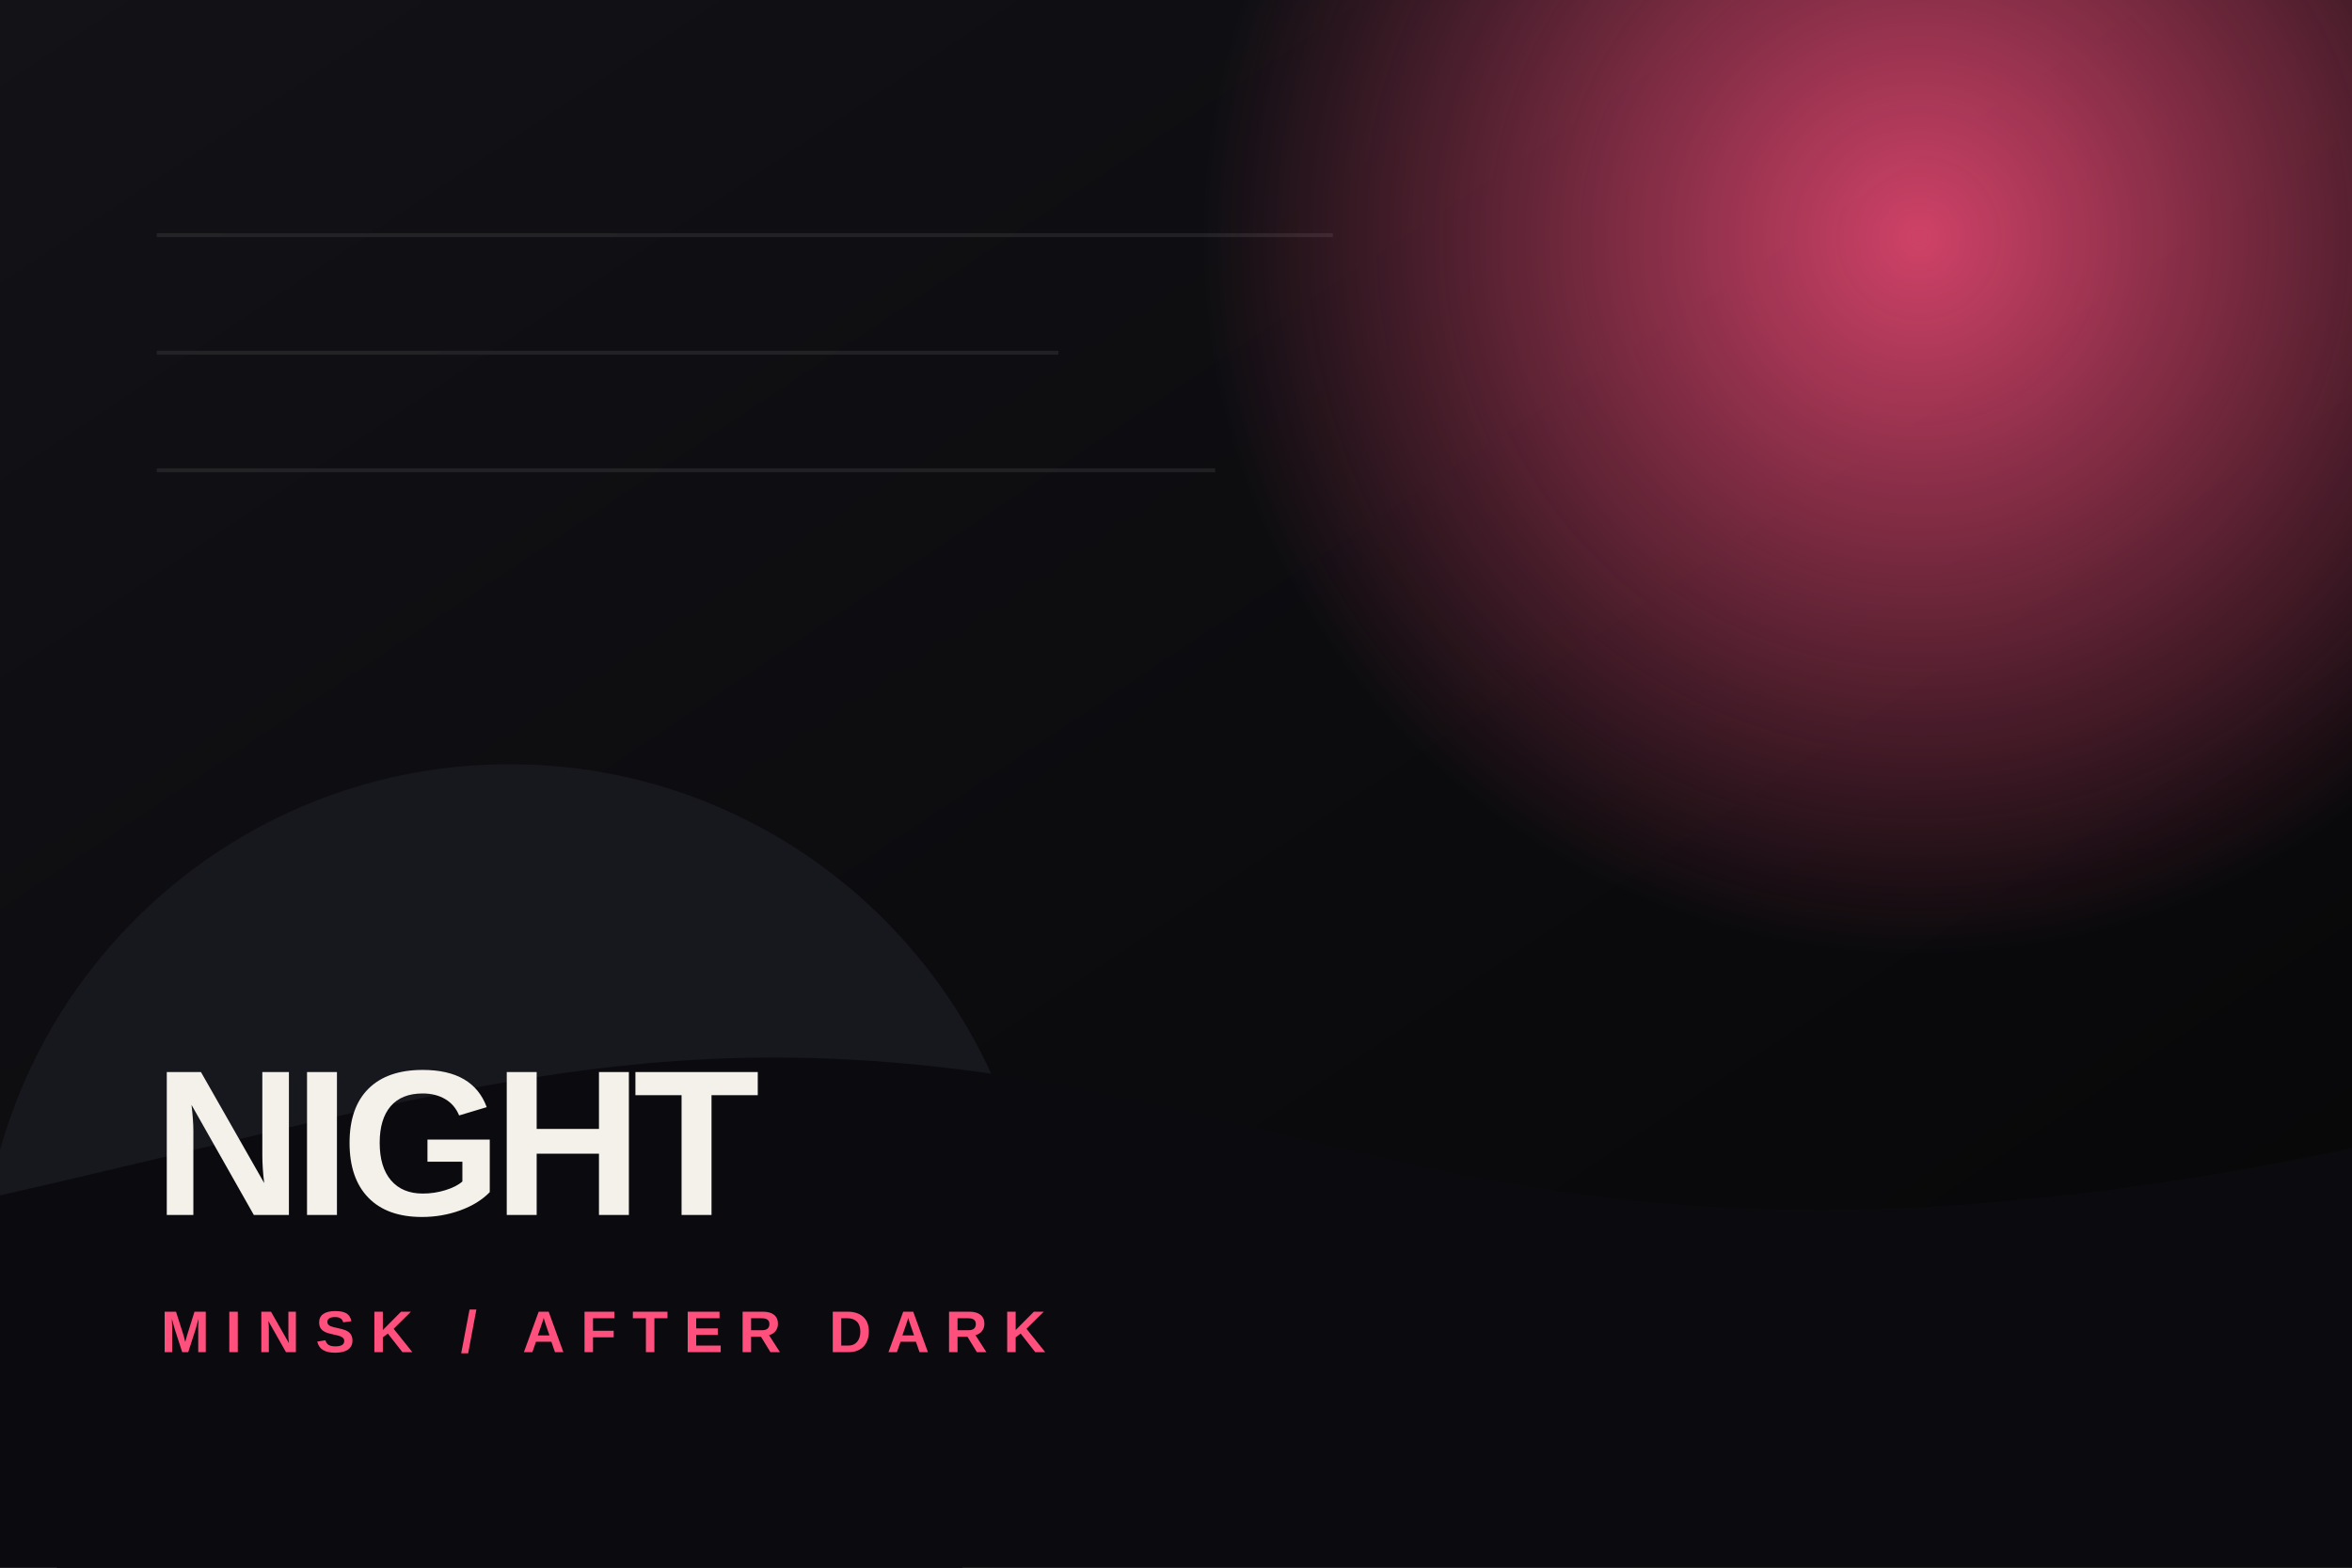
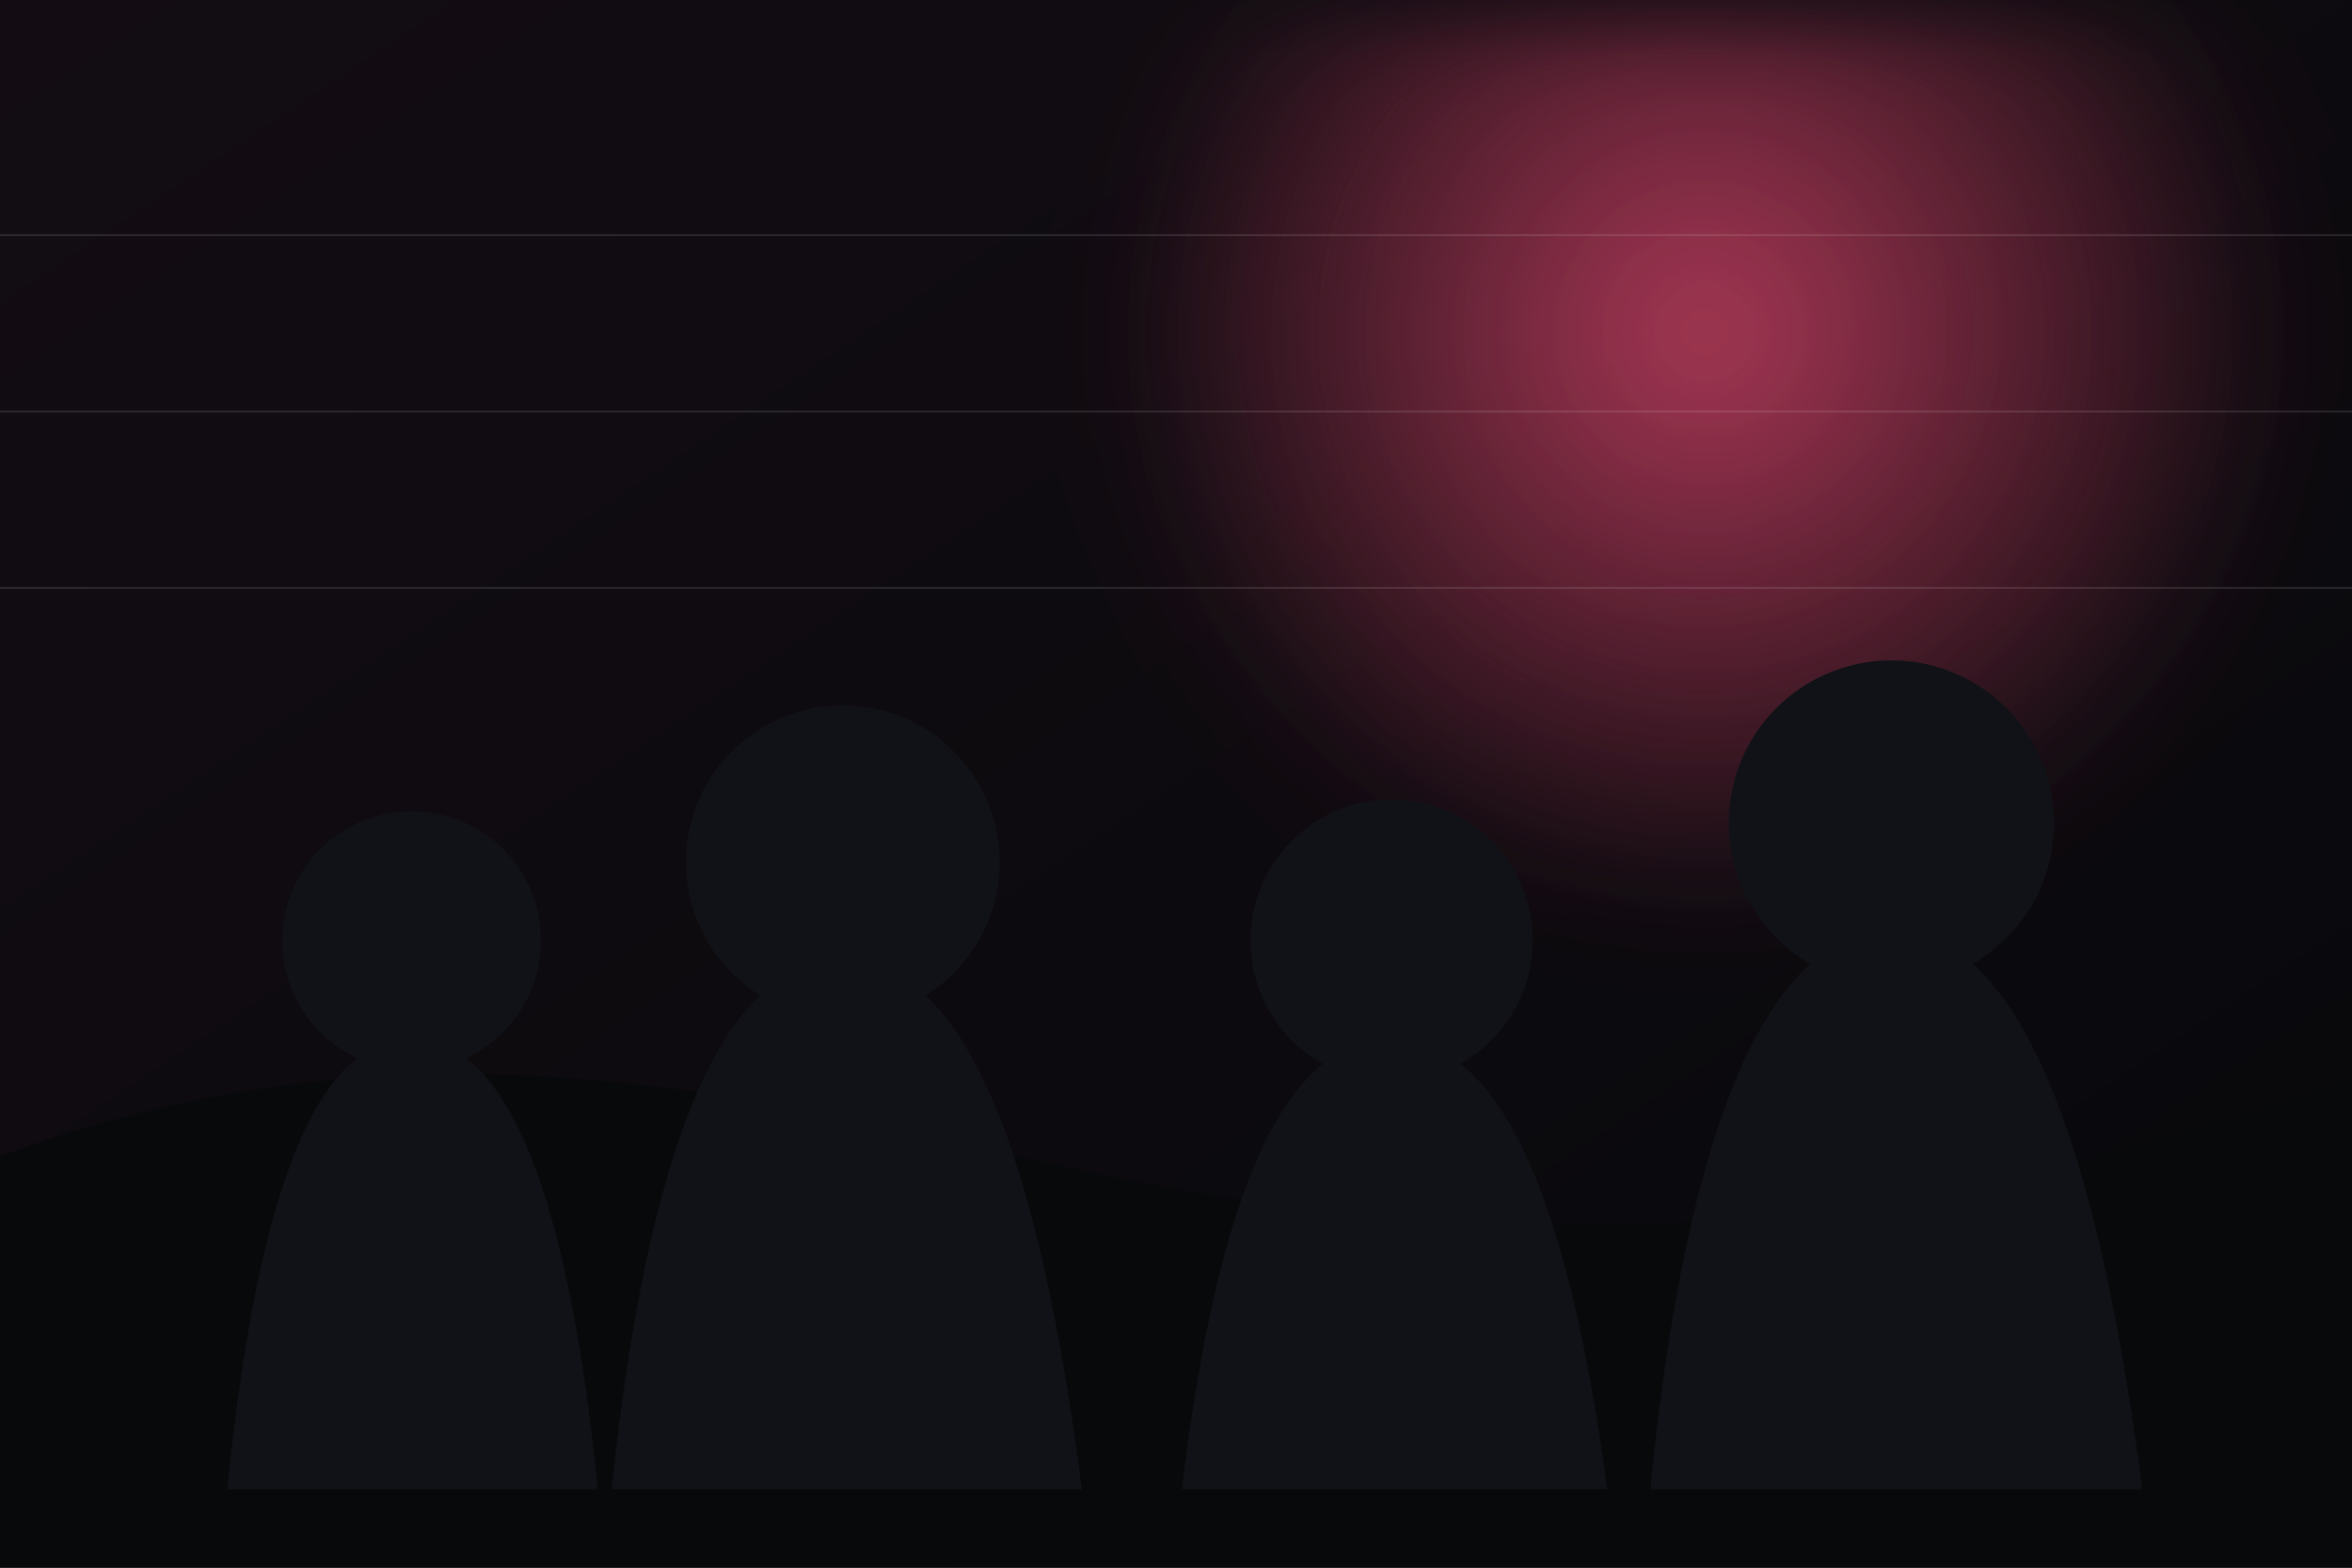
<svg xmlns="http://www.w3.org/2000/svg" viewBox="0 0 1200 800">
  <defs>
-     <linearGradient id="g" x1="0" y1="0" x2="1" y2="1">
-       <stop stop-color="#121217" />
-       <stop offset="1" stop-color="#060607" />
+     <linearGradient id="bg" x1="0" y1="0" x2="1" y2="1">
+       <stop stop-color="#130d13" />
+       <stop offset="1" stop-color="#07080b" />
    </linearGradient>
-     <radialGradient id="r">
-       <stop stop-color="#ff4f7d" stop-opacity=".8" />
-       <stop offset="1" stop-color="#ff4f7d" stop-opacity="0" />
+     <radialGradient id="r1">
+       <stop stop-color="#ff4f7b" stop-opacity=".65" />
+       <stop offset="1" stop-color="#ff4f7b" stop-opacity="0" />
    </radialGradient>
+     <filter id="b">
+       <feGaussianBlur stdDeviation="28" />
+     </filter>
  </defs>
-   <rect width="1200" height="800" fill="url(#g)" />
-   <circle cx="980" cy="120" r="370" fill="url(#r)" />
-   <circle cx="260" cy="660" r="270" fill="#17171e" />
-   <path d="M0 610C220 560 330 520 520 550s315 112 680 36v214H0z" fill="#0b0b0f" />
-   <path d="M80 120h600M80 180h460M80 240h540" stroke="#fff" stroke-opacity=".08" stroke-width="2" />
-   <text x="78" y="620" fill="#f4f0ea" font-family="Arial,sans-serif" font-size="106" font-weight="800" letter-spacing="-5">NIGHT</text>
-   <text x="82" y="690" fill="#ff4f7d" font-family="Arial,sans-serif" font-size="30" font-weight="700" letter-spacing="8">MINSK / AFTER DARK</text>
+   <rect width="1200" height="800" fill="url(#bg)" />
+   <circle cx="870" cy="170" r="300" fill="url(#r1)" filter="url(#b)" />
+   <path d="M0 590c190-70 350-40 520 0 220 52 420 52 680-40v250H0z" fill="#08090b" />
+   <g fill="#111217">
+     <circle cx="210" cy="480" r="66" />
+     <path d="M116 760c15-150 45-230 94-230s80 80 95 230z" />
+     <circle cx="430" cy="440" r="80" />
+     <path d="M312 760c18-170 55-270 118-270s100 100 122 270z" />
+     <circle cx="710" cy="480" r="72" />
+     <path d="M603 760c18-150 52-230 107-230s90 80 110 230z" />
+     <circle cx="965" cy="420" r="83" />
+     <path d="M842 760c18-184 60-285 123-285s104 100 128 285z" />
+   </g>
+   <g stroke="#fff" stroke-opacity=".11">
+     <path d="M0 120h1200" />
+     <path d="M0 210h1200" />
+     <path d="M0 300h1200" />
+   </g>
</svg>
